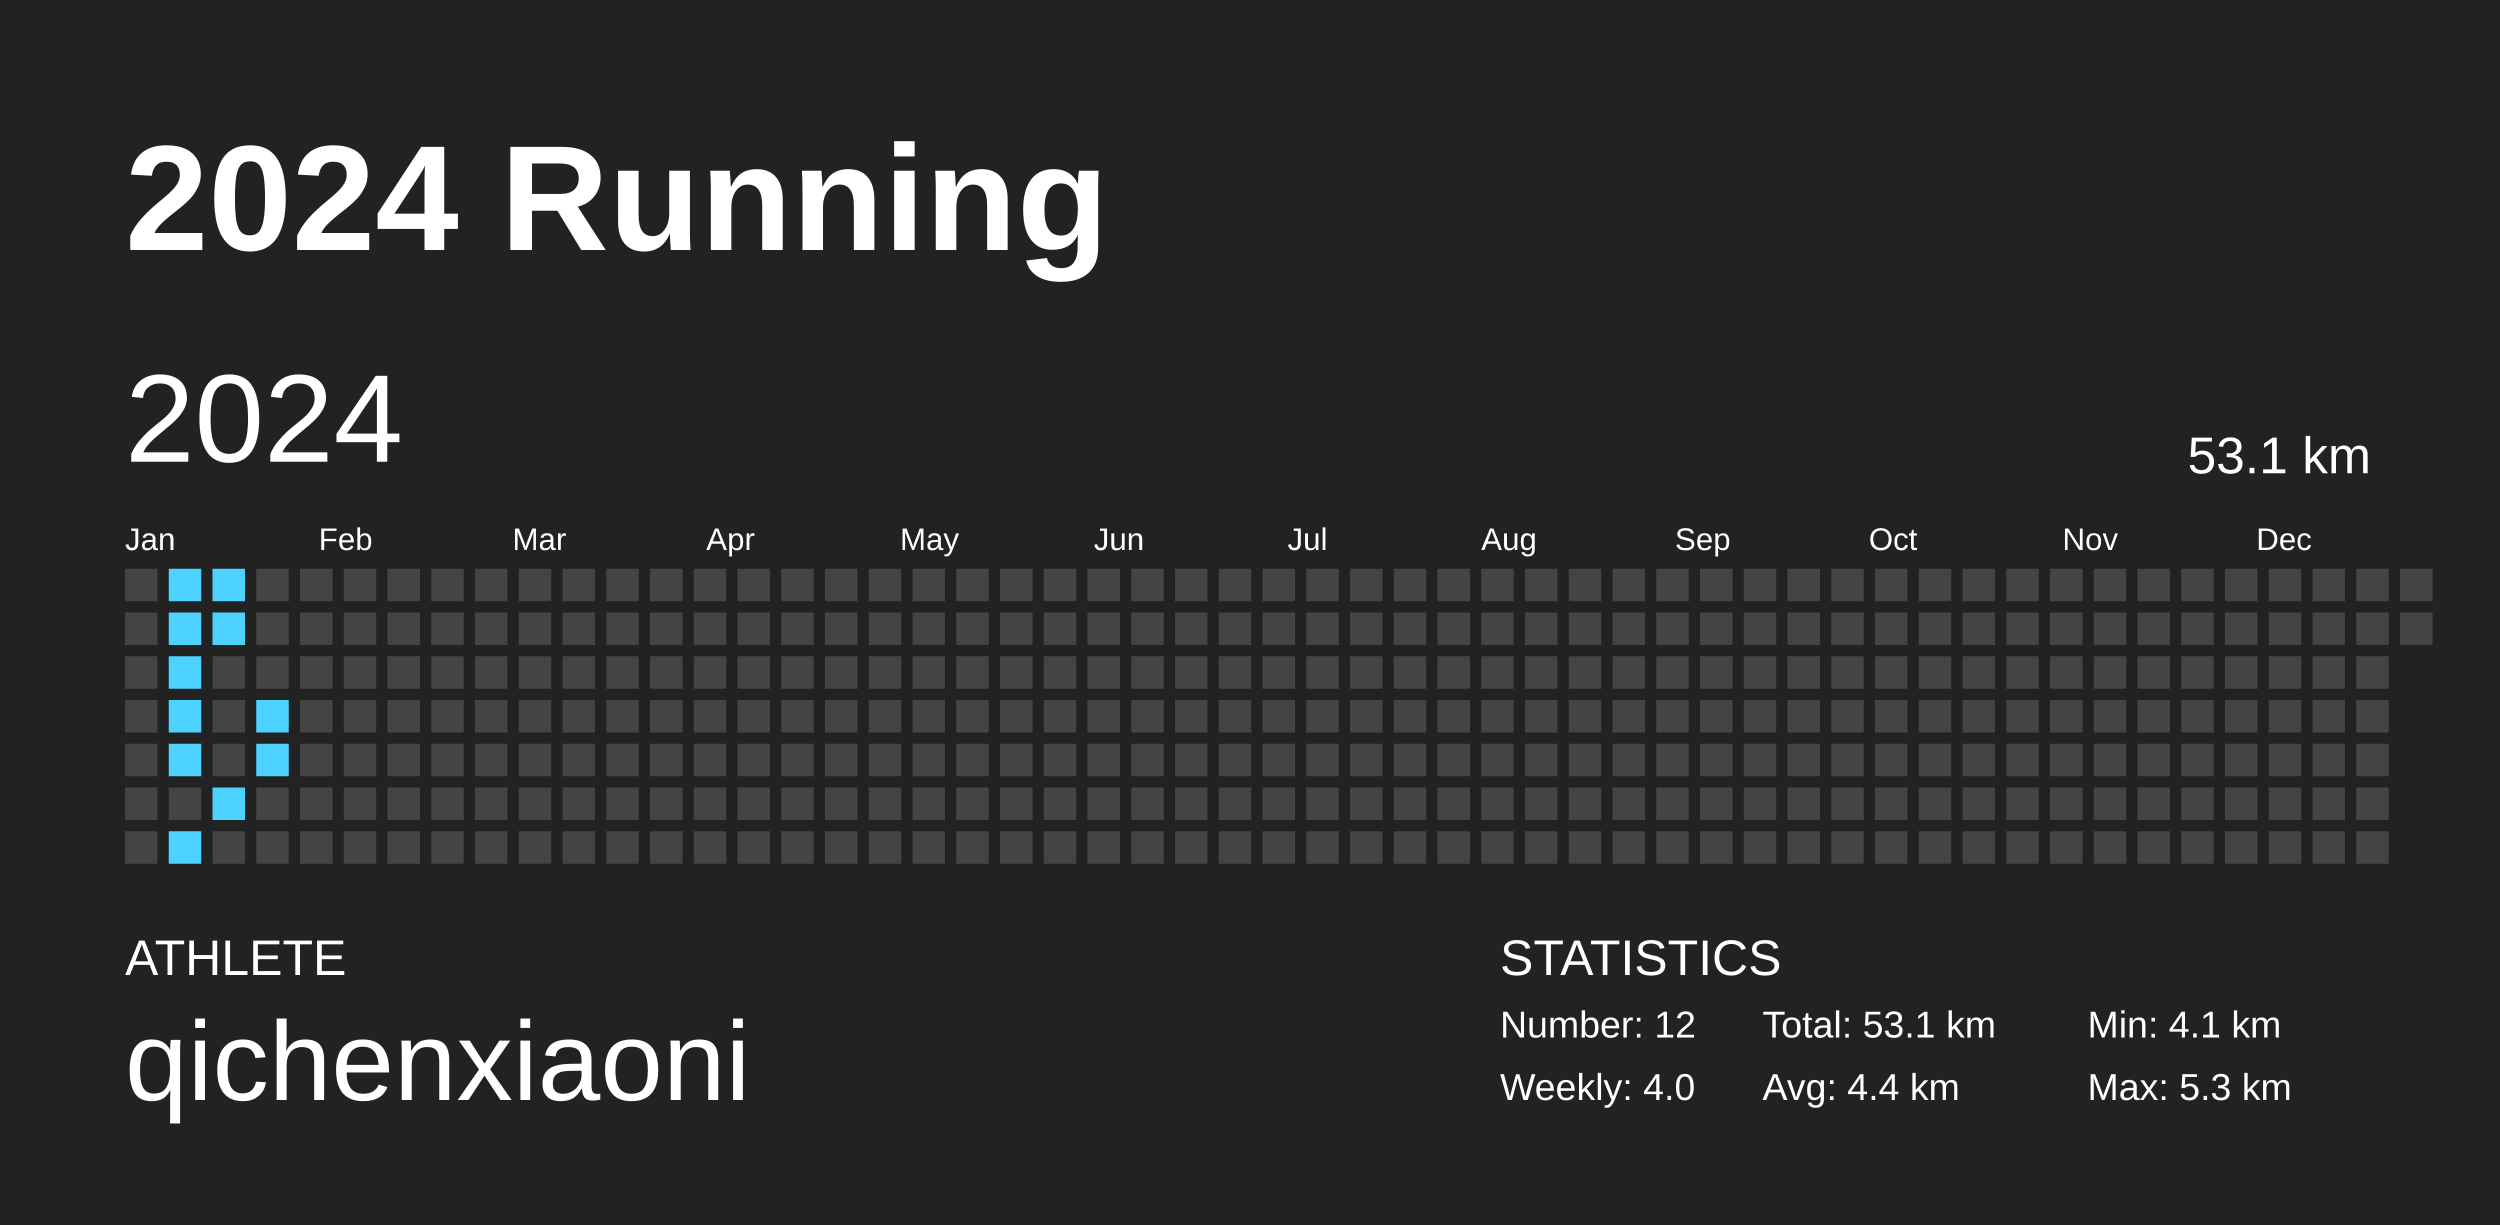
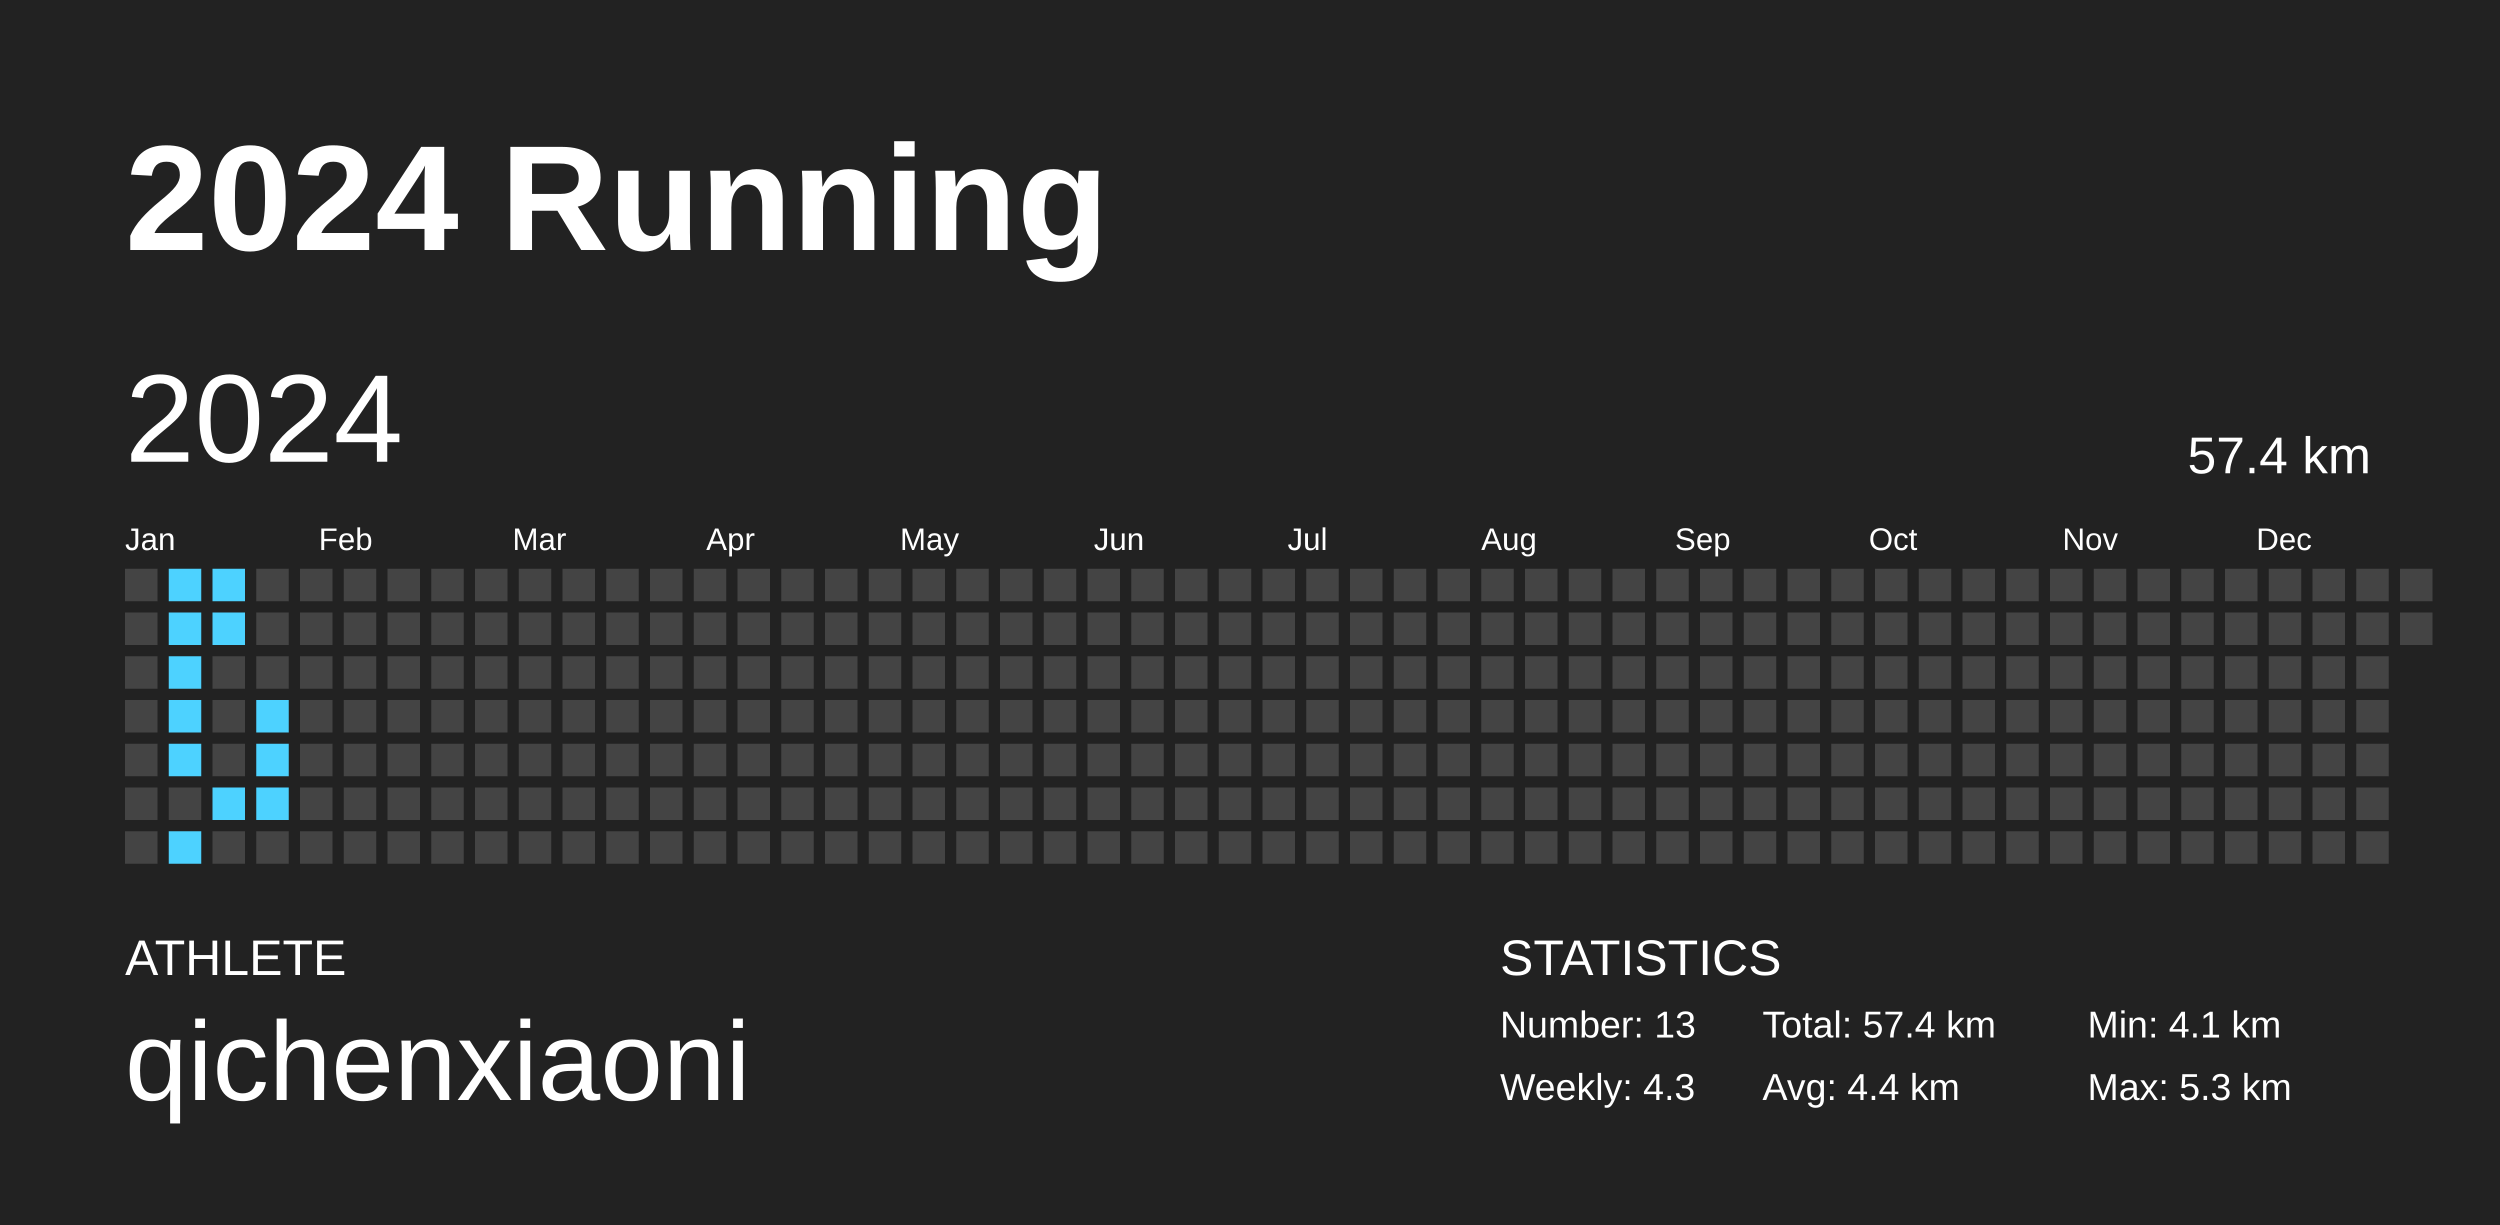
<svg xmlns="http://www.w3.org/2000/svg" baseProfile="full" height="98mm" version="1.1" viewBox="0,0,200,98" width="200mm">
  <defs />
  <rect fill="#222222" height="98" width="200" x="0" y="0" />
  <text fill="#FFFFFF" style="font-size:12px; font-family:Arial; font-weight:bold;" x="10" y="20">2024 Running</text>
  <text fill="#FFFFFF" style="font-size:4px; font-family:Arial" x="10" y="78">ATHLETE</text>
  <text fill="#FFFFFF" style="font-size:9px; font-family:Arial" x="10" y="88">qichenxiaoni</text>
  <text fill="#FFFFFF" style="font-size:4px; font-family:Arial" x="120" y="78">STATISTICS</text>
-   <text fill="#FFFFFF" style="font-size:3px; font-family:Arial" x="120" y="83">Number: 12</text>
-   <text fill="#FFFFFF" style="font-size:3px; font-family:Arial" x="120" y="88">Weekly: 4.0</text>
-   <text fill="#FFFFFF" style="font-size:3px; font-family:Arial" x="141" y="83">Total: 53.1 km</text>
+   <text fill="#FFFFFF" style="font-size:3px; font-family:Arial" x="120" y="83">Number: 13</text>
+   <text fill="#FFFFFF" style="font-size:3px; font-family:Arial" x="120" y="88">Weekly: 4.3</text>
+   <text fill="#FFFFFF" style="font-size:3px; font-family:Arial" x="141" y="83">Total: 57.4 km</text>
  <text fill="#FFFFFF" style="font-size:3px; font-family:Arial" x="141" y="88">Avg: 4.4 km</text>
  <text fill="#FFFFFF" style="font-size:3px; font-family:Arial" x="167" y="83">Min: 4.1 km</text>
  <text fill="#FFFFFF" style="font-size:3px; font-family:Arial" x="167" y="88">Max: 5.3 km</text>
  <text dominant-baseline="hanging" fill="#FFFFFF" style="font-size:10.0px; font-family:Arial;" x="10" y="30">2024</text>
-   <text dominant-baseline="hanging" fill="#FFFFFF" style="font-size:4.125px; font-family:Arial;" x="175" y="35">53.1 km</text>
+   <text dominant-baseline="hanging" fill="#FFFFFF" style="font-size:4.125px; font-family:Arial;" x="175" y="35">57.4 km</text>
  <text fill="#FFFFFF" style="font-size:2.5px; font-family:Arial" x="10.0" y="44">Jan</text>
  <text fill="#FFFFFF" style="font-size:2.5px; font-family:Arial" x="25.5" y="44">Feb</text>
  <text fill="#FFFFFF" style="font-size:2.5px; font-family:Arial" x="41.0" y="44">Mar</text>
  <text fill="#FFFFFF" style="font-size:2.5px; font-family:Arial" x="56.5" y="44">Apr</text>
  <text fill="#FFFFFF" style="font-size:2.5px; font-family:Arial" x="72.0" y="44">May</text>
  <text fill="#FFFFFF" style="font-size:2.5px; font-family:Arial" x="87.5" y="44">Jun</text>
  <text fill="#FFFFFF" style="font-size:2.5px; font-family:Arial" x="103.0" y="44">Jul</text>
  <text fill="#FFFFFF" style="font-size:2.5px; font-family:Arial" x="118.5" y="44">Aug</text>
  <text fill="#FFFFFF" style="font-size:2.5px; font-family:Arial" x="134.0" y="44">Sep</text>
  <text fill="#FFFFFF" style="font-size:2.5px; font-family:Arial" x="149.5" y="44">Oct</text>
  <text fill="#FFFFFF" style="font-size:2.5px; font-family:Arial" x="165.0" y="44">Nov</text>
  <text fill="#FFFFFF" style="font-size:2.5px; font-family:Arial" x="180.5" y="44">Dec</text>
  <rect fill="#444444" height="2.6" width="2.6" x="10.0" y="45.5" />
  <rect fill="#444444" height="2.6" width="2.6" x="10.0" y="49.0" />
  <rect fill="#444444" height="2.6" width="2.6" x="10.0" y="52.5" />
  <rect fill="#444444" height="2.6" width="2.6" x="10.0" y="56.0" />
  <rect fill="#444444" height="2.6" width="2.6" x="10.0" y="59.5" />
  <rect fill="#444444" height="2.6" width="2.6" x="10.0" y="63.0" />
  <rect fill="#444444" height="2.6" width="2.6" x="10.0" y="66.5" />
  <rect fill="#4dd2ff" height="2.6" width="2.6" x="13.5" y="45.5" />
  <rect fill="#4dd2ff" height="2.6" width="2.6" x="13.5" y="49.0" />
  <rect fill="#4dd2ff" height="2.6" width="2.6" x="13.5" y="52.5" />
  <rect fill="#4dd2ff" height="2.6" width="2.6" x="13.5" y="56.0" />
  <rect fill="#4dd2ff" height="2.6" width="2.6" x="13.5" y="59.5" />
  <rect fill="#444444" height="2.6" width="2.6" x="13.5" y="63.0" />
  <rect fill="#4dd2ff" height="2.6" width="2.6" x="13.5" y="66.5" />
  <rect fill="#4dd2ff" height="2.6" width="2.6" x="17.0" y="45.5" />
  <rect fill="#4dd2ff" height="2.6" width="2.6" x="17.0" y="49.0" />
  <rect fill="#444444" height="2.6" width="2.6" x="17.0" y="52.5" />
  <rect fill="#444444" height="2.6" width="2.6" x="17.0" y="56.0" />
  <rect fill="#444444" height="2.6" width="2.6" x="17.0" y="59.5" />
  <rect fill="#4dd2ff" height="2.6" width="2.6" x="17.0" y="63.0" />
  <rect fill="#444444" height="2.6" width="2.6" x="17.0" y="66.5" />
  <rect fill="#444444" height="2.6" width="2.6" x="20.5" y="45.5" />
  <rect fill="#444444" height="2.6" width="2.6" x="20.5" y="49.0" />
  <rect fill="#444444" height="2.6" width="2.6" x="20.5" y="52.5" />
  <rect fill="#4dd2ff" height="2.6" width="2.6" x="20.5" y="56.0" />
  <rect fill="#4dd2ff" height="2.6" width="2.6" x="20.5" y="59.5" />
-   <rect fill="#444444" height="2.6" width="2.6" x="20.5" y="63.0" />
+   <rect fill="#4dd2ff" height="2.6" width="2.6" x="20.5" y="63.0" />
  <rect fill="#444444" height="2.6" width="2.6" x="20.5" y="66.5" />
  <rect fill="#444444" height="2.6" width="2.6" x="24.0" y="45.5" />
  <rect fill="#444444" height="2.6" width="2.6" x="24.0" y="49.0" />
  <rect fill="#444444" height="2.6" width="2.6" x="24.0" y="52.5" />
  <rect fill="#444444" height="2.6" width="2.6" x="24.0" y="56.0" />
  <rect fill="#444444" height="2.6" width="2.6" x="24.0" y="59.5" />
  <rect fill="#444444" height="2.6" width="2.6" x="24.0" y="63.0" />
  <rect fill="#444444" height="2.6" width="2.6" x="24.0" y="66.5" />
  <rect fill="#444444" height="2.6" width="2.6" x="27.5" y="45.5" />
  <rect fill="#444444" height="2.6" width="2.6" x="27.5" y="49.0" />
  <rect fill="#444444" height="2.6" width="2.6" x="27.5" y="52.5" />
  <rect fill="#444444" height="2.6" width="2.6" x="27.5" y="56.0" />
  <rect fill="#444444" height="2.6" width="2.6" x="27.5" y="59.5" />
  <rect fill="#444444" height="2.6" width="2.6" x="27.5" y="63.0" />
  <rect fill="#444444" height="2.6" width="2.6" x="27.5" y="66.5" />
  <rect fill="#444444" height="2.6" width="2.6" x="31.0" y="45.5" />
  <rect fill="#444444" height="2.6" width="2.6" x="31.0" y="49.0" />
  <rect fill="#444444" height="2.6" width="2.6" x="31.0" y="52.5" />
  <rect fill="#444444" height="2.6" width="2.6" x="31.0" y="56.0" />
  <rect fill="#444444" height="2.6" width="2.6" x="31.0" y="59.5" />
  <rect fill="#444444" height="2.6" width="2.6" x="31.0" y="63.0" />
  <rect fill="#444444" height="2.6" width="2.6" x="31.0" y="66.5" />
  <rect fill="#444444" height="2.6" width="2.6" x="34.5" y="45.5" />
  <rect fill="#444444" height="2.6" width="2.6" x="34.5" y="49.0" />
  <rect fill="#444444" height="2.6" width="2.6" x="34.5" y="52.5" />
  <rect fill="#444444" height="2.6" width="2.6" x="34.5" y="56.0" />
  <rect fill="#444444" height="2.6" width="2.6" x="34.5" y="59.5" />
  <rect fill="#444444" height="2.6" width="2.6" x="34.5" y="63.0" />
  <rect fill="#444444" height="2.6" width="2.6" x="34.5" y="66.5" />
  <rect fill="#444444" height="2.6" width="2.6" x="38.0" y="45.5" />
  <rect fill="#444444" height="2.6" width="2.6" x="38.0" y="49.0" />
  <rect fill="#444444" height="2.6" width="2.6" x="38.0" y="52.5" />
  <rect fill="#444444" height="2.6" width="2.6" x="38.0" y="56.0" />
  <rect fill="#444444" height="2.6" width="2.6" x="38.0" y="59.5" />
  <rect fill="#444444" height="2.6" width="2.6" x="38.0" y="63.0" />
  <rect fill="#444444" height="2.6" width="2.6" x="38.0" y="66.5" />
  <rect fill="#444444" height="2.6" width="2.6" x="41.5" y="45.5" />
  <rect fill="#444444" height="2.6" width="2.6" x="41.5" y="49.0" />
  <rect fill="#444444" height="2.6" width="2.6" x="41.5" y="52.5" />
  <rect fill="#444444" height="2.6" width="2.6" x="41.5" y="56.0" />
  <rect fill="#444444" height="2.6" width="2.6" x="41.5" y="59.5" />
  <rect fill="#444444" height="2.6" width="2.6" x="41.5" y="63.0" />
  <rect fill="#444444" height="2.6" width="2.6" x="41.5" y="66.5" />
  <rect fill="#444444" height="2.6" width="2.6" x="45.0" y="45.5" />
  <rect fill="#444444" height="2.6" width="2.6" x="45.0" y="49.0" />
  <rect fill="#444444" height="2.6" width="2.6" x="45.0" y="52.5" />
  <rect fill="#444444" height="2.6" width="2.6" x="45.0" y="56.0" />
  <rect fill="#444444" height="2.6" width="2.6" x="45.0" y="59.5" />
  <rect fill="#444444" height="2.6" width="2.6" x="45.0" y="63.0" />
  <rect fill="#444444" height="2.6" width="2.6" x="45.0" y="66.5" />
  <rect fill="#444444" height="2.6" width="2.6" x="48.5" y="45.5" />
  <rect fill="#444444" height="2.6" width="2.6" x="48.5" y="49.0" />
  <rect fill="#444444" height="2.6" width="2.6" x="48.5" y="52.5" />
  <rect fill="#444444" height="2.6" width="2.6" x="48.5" y="56.0" />
  <rect fill="#444444" height="2.6" width="2.6" x="48.5" y="59.5" />
  <rect fill="#444444" height="2.6" width="2.6" x="48.5" y="63.0" />
  <rect fill="#444444" height="2.6" width="2.6" x="48.5" y="66.5" />
  <rect fill="#444444" height="2.6" width="2.6" x="52.0" y="45.5" />
  <rect fill="#444444" height="2.6" width="2.6" x="52.0" y="49.0" />
  <rect fill="#444444" height="2.6" width="2.6" x="52.0" y="52.5" />
  <rect fill="#444444" height="2.6" width="2.6" x="52.0" y="56.0" />
  <rect fill="#444444" height="2.6" width="2.6" x="52.0" y="59.5" />
  <rect fill="#444444" height="2.6" width="2.6" x="52.0" y="63.0" />
  <rect fill="#444444" height="2.6" width="2.6" x="52.0" y="66.5" />
  <rect fill="#444444" height="2.6" width="2.6" x="55.5" y="45.5" />
  <rect fill="#444444" height="2.6" width="2.6" x="55.5" y="49.0" />
  <rect fill="#444444" height="2.6" width="2.6" x="55.5" y="52.5" />
  <rect fill="#444444" height="2.6" width="2.6" x="55.5" y="56.0" />
  <rect fill="#444444" height="2.6" width="2.6" x="55.5" y="59.5" />
  <rect fill="#444444" height="2.6" width="2.6" x="55.5" y="63.0" />
  <rect fill="#444444" height="2.6" width="2.6" x="55.5" y="66.5" />
  <rect fill="#444444" height="2.6" width="2.6" x="59.0" y="45.5" />
  <rect fill="#444444" height="2.6" width="2.6" x="59.0" y="49.0" />
  <rect fill="#444444" height="2.6" width="2.6" x="59.0" y="52.5" />
  <rect fill="#444444" height="2.6" width="2.6" x="59.0" y="56.0" />
  <rect fill="#444444" height="2.6" width="2.6" x="59.0" y="59.5" />
  <rect fill="#444444" height="2.6" width="2.6" x="59.0" y="63.0" />
  <rect fill="#444444" height="2.6" width="2.6" x="59.0" y="66.5" />
  <rect fill="#444444" height="2.6" width="2.6" x="62.5" y="45.5" />
  <rect fill="#444444" height="2.6" width="2.6" x="62.5" y="49.0" />
  <rect fill="#444444" height="2.6" width="2.6" x="62.5" y="52.5" />
  <rect fill="#444444" height="2.6" width="2.6" x="62.5" y="56.0" />
  <rect fill="#444444" height="2.6" width="2.6" x="62.5" y="59.5" />
  <rect fill="#444444" height="2.6" width="2.6" x="62.5" y="63.0" />
  <rect fill="#444444" height="2.6" width="2.6" x="62.5" y="66.5" />
  <rect fill="#444444" height="2.6" width="2.6" x="66.0" y="45.5" />
  <rect fill="#444444" height="2.6" width="2.6" x="66.0" y="49.0" />
  <rect fill="#444444" height="2.6" width="2.6" x="66.0" y="52.5" />
  <rect fill="#444444" height="2.6" width="2.6" x="66.0" y="56.0" />
  <rect fill="#444444" height="2.6" width="2.6" x="66.0" y="59.5" />
  <rect fill="#444444" height="2.6" width="2.6" x="66.0" y="63.0" />
  <rect fill="#444444" height="2.6" width="2.6" x="66.0" y="66.5" />
  <rect fill="#444444" height="2.6" width="2.6" x="69.5" y="45.5" />
  <rect fill="#444444" height="2.6" width="2.6" x="69.5" y="49.0" />
  <rect fill="#444444" height="2.6" width="2.6" x="69.5" y="52.5" />
  <rect fill="#444444" height="2.6" width="2.6" x="69.5" y="56.0" />
  <rect fill="#444444" height="2.6" width="2.6" x="69.5" y="59.5" />
  <rect fill="#444444" height="2.6" width="2.6" x="69.5" y="63.0" />
  <rect fill="#444444" height="2.6" width="2.6" x="69.5" y="66.5" />
  <rect fill="#444444" height="2.6" width="2.6" x="73.0" y="45.5" />
  <rect fill="#444444" height="2.6" width="2.6" x="73.0" y="49.0" />
  <rect fill="#444444" height="2.6" width="2.6" x="73.0" y="52.5" />
  <rect fill="#444444" height="2.6" width="2.6" x="73.0" y="56.0" />
  <rect fill="#444444" height="2.6" width="2.6" x="73.0" y="59.5" />
  <rect fill="#444444" height="2.6" width="2.6" x="73.0" y="63.0" />
  <rect fill="#444444" height="2.6" width="2.6" x="73.0" y="66.5" />
  <rect fill="#444444" height="2.6" width="2.6" x="76.5" y="45.5" />
  <rect fill="#444444" height="2.6" width="2.6" x="76.5" y="49.0" />
  <rect fill="#444444" height="2.6" width="2.6" x="76.5" y="52.5" />
  <rect fill="#444444" height="2.6" width="2.6" x="76.5" y="56.0" />
  <rect fill="#444444" height="2.6" width="2.6" x="76.5" y="59.5" />
  <rect fill="#444444" height="2.6" width="2.6" x="76.5" y="63.0" />
  <rect fill="#444444" height="2.6" width="2.6" x="76.5" y="66.5" />
  <rect fill="#444444" height="2.6" width="2.6" x="80.0" y="45.5" />
  <rect fill="#444444" height="2.6" width="2.6" x="80.0" y="49.0" />
  <rect fill="#444444" height="2.6" width="2.6" x="80.0" y="52.5" />
  <rect fill="#444444" height="2.6" width="2.6" x="80.0" y="56.0" />
  <rect fill="#444444" height="2.6" width="2.6" x="80.0" y="59.5" />
  <rect fill="#444444" height="2.6" width="2.6" x="80.0" y="63.0" />
  <rect fill="#444444" height="2.6" width="2.6" x="80.0" y="66.5" />
  <rect fill="#444444" height="2.6" width="2.6" x="83.5" y="45.5" />
  <rect fill="#444444" height="2.6" width="2.6" x="83.5" y="49.0" />
  <rect fill="#444444" height="2.6" width="2.6" x="83.5" y="52.5" />
  <rect fill="#444444" height="2.6" width="2.6" x="83.5" y="56.0" />
  <rect fill="#444444" height="2.6" width="2.6" x="83.5" y="59.5" />
  <rect fill="#444444" height="2.6" width="2.6" x="83.5" y="63.0" />
  <rect fill="#444444" height="2.6" width="2.6" x="83.5" y="66.5" />
  <rect fill="#444444" height="2.6" width="2.6" x="87.0" y="45.5" />
  <rect fill="#444444" height="2.6" width="2.6" x="87.0" y="49.0" />
  <rect fill="#444444" height="2.6" width="2.6" x="87.0" y="52.5" />
  <rect fill="#444444" height="2.6" width="2.6" x="87.0" y="56.0" />
  <rect fill="#444444" height="2.6" width="2.6" x="87.0" y="59.5" />
  <rect fill="#444444" height="2.6" width="2.6" x="87.0" y="63.0" />
  <rect fill="#444444" height="2.6" width="2.6" x="87.0" y="66.5" />
  <rect fill="#444444" height="2.6" width="2.6" x="90.5" y="45.5" />
  <rect fill="#444444" height="2.6" width="2.6" x="90.5" y="49.0" />
  <rect fill="#444444" height="2.6" width="2.6" x="90.5" y="52.5" />
  <rect fill="#444444" height="2.6" width="2.6" x="90.5" y="56.0" />
  <rect fill="#444444" height="2.6" width="2.6" x="90.5" y="59.5" />
  <rect fill="#444444" height="2.6" width="2.6" x="90.5" y="63.0" />
  <rect fill="#444444" height="2.6" width="2.6" x="90.5" y="66.5" />
  <rect fill="#444444" height="2.6" width="2.6" x="94.0" y="45.5" />
  <rect fill="#444444" height="2.6" width="2.6" x="94.0" y="49.0" />
  <rect fill="#444444" height="2.6" width="2.6" x="94.0" y="52.5" />
  <rect fill="#444444" height="2.6" width="2.6" x="94.0" y="56.0" />
  <rect fill="#444444" height="2.6" width="2.6" x="94.0" y="59.5" />
  <rect fill="#444444" height="2.6" width="2.6" x="94.0" y="63.0" />
  <rect fill="#444444" height="2.6" width="2.6" x="94.0" y="66.5" />
  <rect fill="#444444" height="2.6" width="2.6" x="97.5" y="45.5" />
  <rect fill="#444444" height="2.6" width="2.6" x="97.5" y="49.0" />
  <rect fill="#444444" height="2.6" width="2.6" x="97.5" y="52.5" />
  <rect fill="#444444" height="2.6" width="2.6" x="97.5" y="56.0" />
  <rect fill="#444444" height="2.6" width="2.6" x="97.5" y="59.5" />
  <rect fill="#444444" height="2.6" width="2.6" x="97.5" y="63.0" />
  <rect fill="#444444" height="2.6" width="2.6" x="97.5" y="66.5" />
  <rect fill="#444444" height="2.6" width="2.6" x="101.0" y="45.5" />
  <rect fill="#444444" height="2.6" width="2.6" x="101.0" y="49.0" />
  <rect fill="#444444" height="2.6" width="2.6" x="101.0" y="52.5" />
  <rect fill="#444444" height="2.6" width="2.6" x="101.0" y="56.0" />
  <rect fill="#444444" height="2.6" width="2.6" x="101.0" y="59.5" />
  <rect fill="#444444" height="2.6" width="2.6" x="101.0" y="63.0" />
  <rect fill="#444444" height="2.6" width="2.6" x="101.0" y="66.5" />
  <rect fill="#444444" height="2.6" width="2.6" x="104.5" y="45.5" />
  <rect fill="#444444" height="2.6" width="2.6" x="104.5" y="49.0" />
  <rect fill="#444444" height="2.6" width="2.6" x="104.5" y="52.5" />
  <rect fill="#444444" height="2.6" width="2.6" x="104.5" y="56.0" />
  <rect fill="#444444" height="2.6" width="2.6" x="104.5" y="59.5" />
  <rect fill="#444444" height="2.6" width="2.6" x="104.5" y="63.0" />
  <rect fill="#444444" height="2.6" width="2.6" x="104.5" y="66.5" />
  <rect fill="#444444" height="2.6" width="2.6" x="108.0" y="45.5" />
  <rect fill="#444444" height="2.6" width="2.6" x="108.0" y="49.0" />
  <rect fill="#444444" height="2.6" width="2.6" x="108.0" y="52.5" />
  <rect fill="#444444" height="2.6" width="2.6" x="108.0" y="56.0" />
  <rect fill="#444444" height="2.6" width="2.6" x="108.0" y="59.5" />
  <rect fill="#444444" height="2.6" width="2.6" x="108.0" y="63.0" />
  <rect fill="#444444" height="2.6" width="2.6" x="108.0" y="66.5" />
  <rect fill="#444444" height="2.6" width="2.6" x="111.5" y="45.5" />
  <rect fill="#444444" height="2.6" width="2.6" x="111.5" y="49.0" />
  <rect fill="#444444" height="2.6" width="2.6" x="111.5" y="52.5" />
  <rect fill="#444444" height="2.6" width="2.6" x="111.5" y="56.0" />
  <rect fill="#444444" height="2.6" width="2.6" x="111.5" y="59.5" />
  <rect fill="#444444" height="2.6" width="2.6" x="111.5" y="63.0" />
  <rect fill="#444444" height="2.6" width="2.6" x="111.5" y="66.5" />
  <rect fill="#444444" height="2.6" width="2.6" x="115.0" y="45.5" />
  <rect fill="#444444" height="2.6" width="2.6" x="115.0" y="49.0" />
  <rect fill="#444444" height="2.6" width="2.6" x="115.0" y="52.5" />
  <rect fill="#444444" height="2.6" width="2.6" x="115.0" y="56.0" />
  <rect fill="#444444" height="2.6" width="2.6" x="115.0" y="59.5" />
  <rect fill="#444444" height="2.6" width="2.6" x="115.0" y="63.0" />
  <rect fill="#444444" height="2.6" width="2.6" x="115.0" y="66.5" />
  <rect fill="#444444" height="2.6" width="2.6" x="118.5" y="45.5" />
  <rect fill="#444444" height="2.6" width="2.6" x="118.5" y="49.0" />
  <rect fill="#444444" height="2.6" width="2.6" x="118.5" y="52.5" />
  <rect fill="#444444" height="2.6" width="2.6" x="118.5" y="56.0" />
  <rect fill="#444444" height="2.6" width="2.6" x="118.5" y="59.5" />
  <rect fill="#444444" height="2.6" width="2.6" x="118.5" y="63.0" />
  <rect fill="#444444" height="2.6" width="2.6" x="118.5" y="66.5" />
  <rect fill="#444444" height="2.6" width="2.6" x="122.0" y="45.5" />
  <rect fill="#444444" height="2.6" width="2.6" x="122.0" y="49.0" />
  <rect fill="#444444" height="2.6" width="2.6" x="122.0" y="52.5" />
  <rect fill="#444444" height="2.6" width="2.6" x="122.0" y="56.0" />
  <rect fill="#444444" height="2.6" width="2.6" x="122.0" y="59.5" />
  <rect fill="#444444" height="2.6" width="2.6" x="122.0" y="63.0" />
  <rect fill="#444444" height="2.6" width="2.6" x="122.0" y="66.5" />
  <rect fill="#444444" height="2.6" width="2.6" x="125.5" y="45.5" />
  <rect fill="#444444" height="2.6" width="2.6" x="125.5" y="49.0" />
  <rect fill="#444444" height="2.6" width="2.6" x="125.5" y="52.5" />
  <rect fill="#444444" height="2.6" width="2.6" x="125.5" y="56.0" />
  <rect fill="#444444" height="2.6" width="2.6" x="125.5" y="59.5" />
  <rect fill="#444444" height="2.6" width="2.6" x="125.5" y="63.0" />
  <rect fill="#444444" height="2.6" width="2.6" x="125.5" y="66.5" />
  <rect fill="#444444" height="2.6" width="2.6" x="129.0" y="45.5" />
  <rect fill="#444444" height="2.6" width="2.6" x="129.0" y="49.0" />
  <rect fill="#444444" height="2.6" width="2.6" x="129.0" y="52.5" />
  <rect fill="#444444" height="2.6" width="2.6" x="129.0" y="56.0" />
  <rect fill="#444444" height="2.6" width="2.6" x="129.0" y="59.5" />
  <rect fill="#444444" height="2.6" width="2.6" x="129.0" y="63.0" />
  <rect fill="#444444" height="2.6" width="2.6" x="129.0" y="66.5" />
  <rect fill="#444444" height="2.6" width="2.6" x="132.5" y="45.5" />
  <rect fill="#444444" height="2.6" width="2.6" x="132.5" y="49.0" />
  <rect fill="#444444" height="2.6" width="2.6" x="132.5" y="52.5" />
  <rect fill="#444444" height="2.6" width="2.6" x="132.5" y="56.0" />
  <rect fill="#444444" height="2.6" width="2.6" x="132.5" y="59.5" />
  <rect fill="#444444" height="2.6" width="2.6" x="132.5" y="63.0" />
  <rect fill="#444444" height="2.6" width="2.6" x="132.5" y="66.5" />
  <rect fill="#444444" height="2.6" width="2.6" x="136.0" y="45.5" />
  <rect fill="#444444" height="2.6" width="2.6" x="136.0" y="49.0" />
  <rect fill="#444444" height="2.6" width="2.6" x="136.0" y="52.5" />
  <rect fill="#444444" height="2.6" width="2.6" x="136.0" y="56.0" />
  <rect fill="#444444" height="2.6" width="2.6" x="136.0" y="59.5" />
  <rect fill="#444444" height="2.6" width="2.6" x="136.0" y="63.0" />
  <rect fill="#444444" height="2.6" width="2.6" x="136.0" y="66.5" />
  <rect fill="#444444" height="2.6" width="2.6" x="139.5" y="45.5" />
  <rect fill="#444444" height="2.6" width="2.6" x="139.5" y="49.0" />
  <rect fill="#444444" height="2.6" width="2.6" x="139.5" y="52.5" />
  <rect fill="#444444" height="2.6" width="2.6" x="139.5" y="56.0" />
  <rect fill="#444444" height="2.6" width="2.6" x="139.5" y="59.5" />
  <rect fill="#444444" height="2.6" width="2.6" x="139.5" y="63.0" />
  <rect fill="#444444" height="2.6" width="2.6" x="139.5" y="66.5" />
  <rect fill="#444444" height="2.6" width="2.6" x="143.0" y="45.5" />
  <rect fill="#444444" height="2.6" width="2.6" x="143.0" y="49.0" />
  <rect fill="#444444" height="2.6" width="2.6" x="143.0" y="52.5" />
  <rect fill="#444444" height="2.6" width="2.6" x="143.0" y="56.0" />
  <rect fill="#444444" height="2.6" width="2.6" x="143.0" y="59.5" />
  <rect fill="#444444" height="2.6" width="2.6" x="143.0" y="63.0" />
  <rect fill="#444444" height="2.6" width="2.6" x="143.0" y="66.5" />
  <rect fill="#444444" height="2.6" width="2.6" x="146.5" y="45.5" />
  <rect fill="#444444" height="2.6" width="2.6" x="146.5" y="49.0" />
  <rect fill="#444444" height="2.6" width="2.6" x="146.5" y="52.5" />
  <rect fill="#444444" height="2.6" width="2.6" x="146.5" y="56.0" />
  <rect fill="#444444" height="2.6" width="2.6" x="146.5" y="59.5" />
  <rect fill="#444444" height="2.6" width="2.6" x="146.5" y="63.0" />
  <rect fill="#444444" height="2.6" width="2.6" x="146.5" y="66.5" />
  <rect fill="#444444" height="2.6" width="2.6" x="150.0" y="45.5" />
  <rect fill="#444444" height="2.6" width="2.6" x="150.0" y="49.0" />
  <rect fill="#444444" height="2.6" width="2.6" x="150.0" y="52.5" />
  <rect fill="#444444" height="2.6" width="2.6" x="150.0" y="56.0" />
  <rect fill="#444444" height="2.6" width="2.6" x="150.0" y="59.5" />
  <rect fill="#444444" height="2.6" width="2.6" x="150.0" y="63.0" />
  <rect fill="#444444" height="2.6" width="2.6" x="150.0" y="66.5" />
  <rect fill="#444444" height="2.6" width="2.6" x="153.5" y="45.5" />
  <rect fill="#444444" height="2.6" width="2.6" x="153.5" y="49.0" />
  <rect fill="#444444" height="2.6" width="2.6" x="153.5" y="52.5" />
  <rect fill="#444444" height="2.6" width="2.6" x="153.5" y="56.0" />
  <rect fill="#444444" height="2.6" width="2.6" x="153.5" y="59.5" />
  <rect fill="#444444" height="2.6" width="2.6" x="153.5" y="63.0" />
  <rect fill="#444444" height="2.6" width="2.6" x="153.5" y="66.5" />
  <rect fill="#444444" height="2.6" width="2.6" x="157.0" y="45.5" />
  <rect fill="#444444" height="2.6" width="2.6" x="157.0" y="49.0" />
  <rect fill="#444444" height="2.6" width="2.6" x="157.0" y="52.5" />
  <rect fill="#444444" height="2.6" width="2.6" x="157.0" y="56.0" />
  <rect fill="#444444" height="2.6" width="2.6" x="157.0" y="59.5" />
  <rect fill="#444444" height="2.6" width="2.6" x="157.0" y="63.0" />
  <rect fill="#444444" height="2.6" width="2.6" x="157.0" y="66.5" />
  <rect fill="#444444" height="2.6" width="2.6" x="160.5" y="45.5" />
  <rect fill="#444444" height="2.6" width="2.6" x="160.5" y="49.0" />
  <rect fill="#444444" height="2.6" width="2.6" x="160.5" y="52.5" />
  <rect fill="#444444" height="2.6" width="2.6" x="160.5" y="56.0" />
  <rect fill="#444444" height="2.6" width="2.6" x="160.5" y="59.5" />
  <rect fill="#444444" height="2.6" width="2.6" x="160.5" y="63.0" />
  <rect fill="#444444" height="2.6" width="2.6" x="160.5" y="66.5" />
  <rect fill="#444444" height="2.6" width="2.6" x="164.0" y="45.5" />
  <rect fill="#444444" height="2.6" width="2.6" x="164.0" y="49.0" />
  <rect fill="#444444" height="2.6" width="2.6" x="164.0" y="52.5" />
  <rect fill="#444444" height="2.6" width="2.6" x="164.0" y="56.0" />
  <rect fill="#444444" height="2.6" width="2.6" x="164.0" y="59.5" />
  <rect fill="#444444" height="2.6" width="2.6" x="164.0" y="63.0" />
  <rect fill="#444444" height="2.6" width="2.6" x="164.0" y="66.5" />
  <rect fill="#444444" height="2.6" width="2.6" x="167.5" y="45.5" />
  <rect fill="#444444" height="2.6" width="2.6" x="167.5" y="49.0" />
  <rect fill="#444444" height="2.6" width="2.6" x="167.5" y="52.5" />
  <rect fill="#444444" height="2.6" width="2.6" x="167.5" y="56.0" />
  <rect fill="#444444" height="2.6" width="2.6" x="167.5" y="59.5" />
  <rect fill="#444444" height="2.6" width="2.6" x="167.5" y="63.0" />
  <rect fill="#444444" height="2.6" width="2.6" x="167.5" y="66.5" />
  <rect fill="#444444" height="2.6" width="2.6" x="171.0" y="45.5" />
  <rect fill="#444444" height="2.6" width="2.6" x="171.0" y="49.0" />
  <rect fill="#444444" height="2.6" width="2.6" x="171.0" y="52.5" />
  <rect fill="#444444" height="2.6" width="2.6" x="171.0" y="56.0" />
  <rect fill="#444444" height="2.6" width="2.6" x="171.0" y="59.5" />
  <rect fill="#444444" height="2.6" width="2.6" x="171.0" y="63.0" />
  <rect fill="#444444" height="2.6" width="2.6" x="171.0" y="66.5" />
  <rect fill="#444444" height="2.6" width="2.6" x="174.5" y="45.5" />
  <rect fill="#444444" height="2.6" width="2.6" x="174.5" y="49.0" />
  <rect fill="#444444" height="2.6" width="2.6" x="174.5" y="52.5" />
  <rect fill="#444444" height="2.6" width="2.6" x="174.5" y="56.0" />
  <rect fill="#444444" height="2.6" width="2.6" x="174.5" y="59.5" />
  <rect fill="#444444" height="2.6" width="2.6" x="174.5" y="63.0" />
  <rect fill="#444444" height="2.6" width="2.6" x="174.5" y="66.5" />
  <rect fill="#444444" height="2.6" width="2.6" x="178.0" y="45.5" />
  <rect fill="#444444" height="2.6" width="2.6" x="178.0" y="49.0" />
  <rect fill="#444444" height="2.6" width="2.6" x="178.0" y="52.5" />
  <rect fill="#444444" height="2.6" width="2.6" x="178.0" y="56.0" />
  <rect fill="#444444" height="2.6" width="2.6" x="178.0" y="59.5" />
  <rect fill="#444444" height="2.6" width="2.6" x="178.0" y="63.0" />
  <rect fill="#444444" height="2.6" width="2.6" x="178.0" y="66.5" />
  <rect fill="#444444" height="2.6" width="2.6" x="181.5" y="45.5" />
  <rect fill="#444444" height="2.6" width="2.6" x="181.5" y="49.0" />
  <rect fill="#444444" height="2.6" width="2.6" x="181.5" y="52.5" />
  <rect fill="#444444" height="2.6" width="2.6" x="181.5" y="56.0" />
  <rect fill="#444444" height="2.6" width="2.6" x="181.5" y="59.5" />
  <rect fill="#444444" height="2.6" width="2.6" x="181.5" y="63.0" />
  <rect fill="#444444" height="2.6" width="2.6" x="181.5" y="66.5" />
  <rect fill="#444444" height="2.6" width="2.6" x="185.0" y="45.5" />
  <rect fill="#444444" height="2.6" width="2.6" x="185.0" y="49.0" />
  <rect fill="#444444" height="2.6" width="2.6" x="185.0" y="52.5" />
  <rect fill="#444444" height="2.6" width="2.6" x="185.0" y="56.0" />
  <rect fill="#444444" height="2.6" width="2.6" x="185.0" y="59.5" />
  <rect fill="#444444" height="2.6" width="2.6" x="185.0" y="63.0" />
  <rect fill="#444444" height="2.6" width="2.6" x="185.0" y="66.5" />
  <rect fill="#444444" height="2.6" width="2.6" x="188.5" y="45.5" />
  <rect fill="#444444" height="2.6" width="2.6" x="188.5" y="49.0" />
  <rect fill="#444444" height="2.6" width="2.6" x="188.5" y="52.5" />
  <rect fill="#444444" height="2.6" width="2.6" x="188.5" y="56.0" />
  <rect fill="#444444" height="2.6" width="2.6" x="188.5" y="59.5" />
  <rect fill="#444444" height="2.6" width="2.6" x="188.5" y="63.0" />
  <rect fill="#444444" height="2.6" width="2.6" x="188.5" y="66.5" />
  <rect fill="#444444" height="2.6" width="2.6" x="192.0" y="45.5" />
  <rect fill="#444444" height="2.6" width="2.6" x="192.0" y="49.0" />
</svg>
